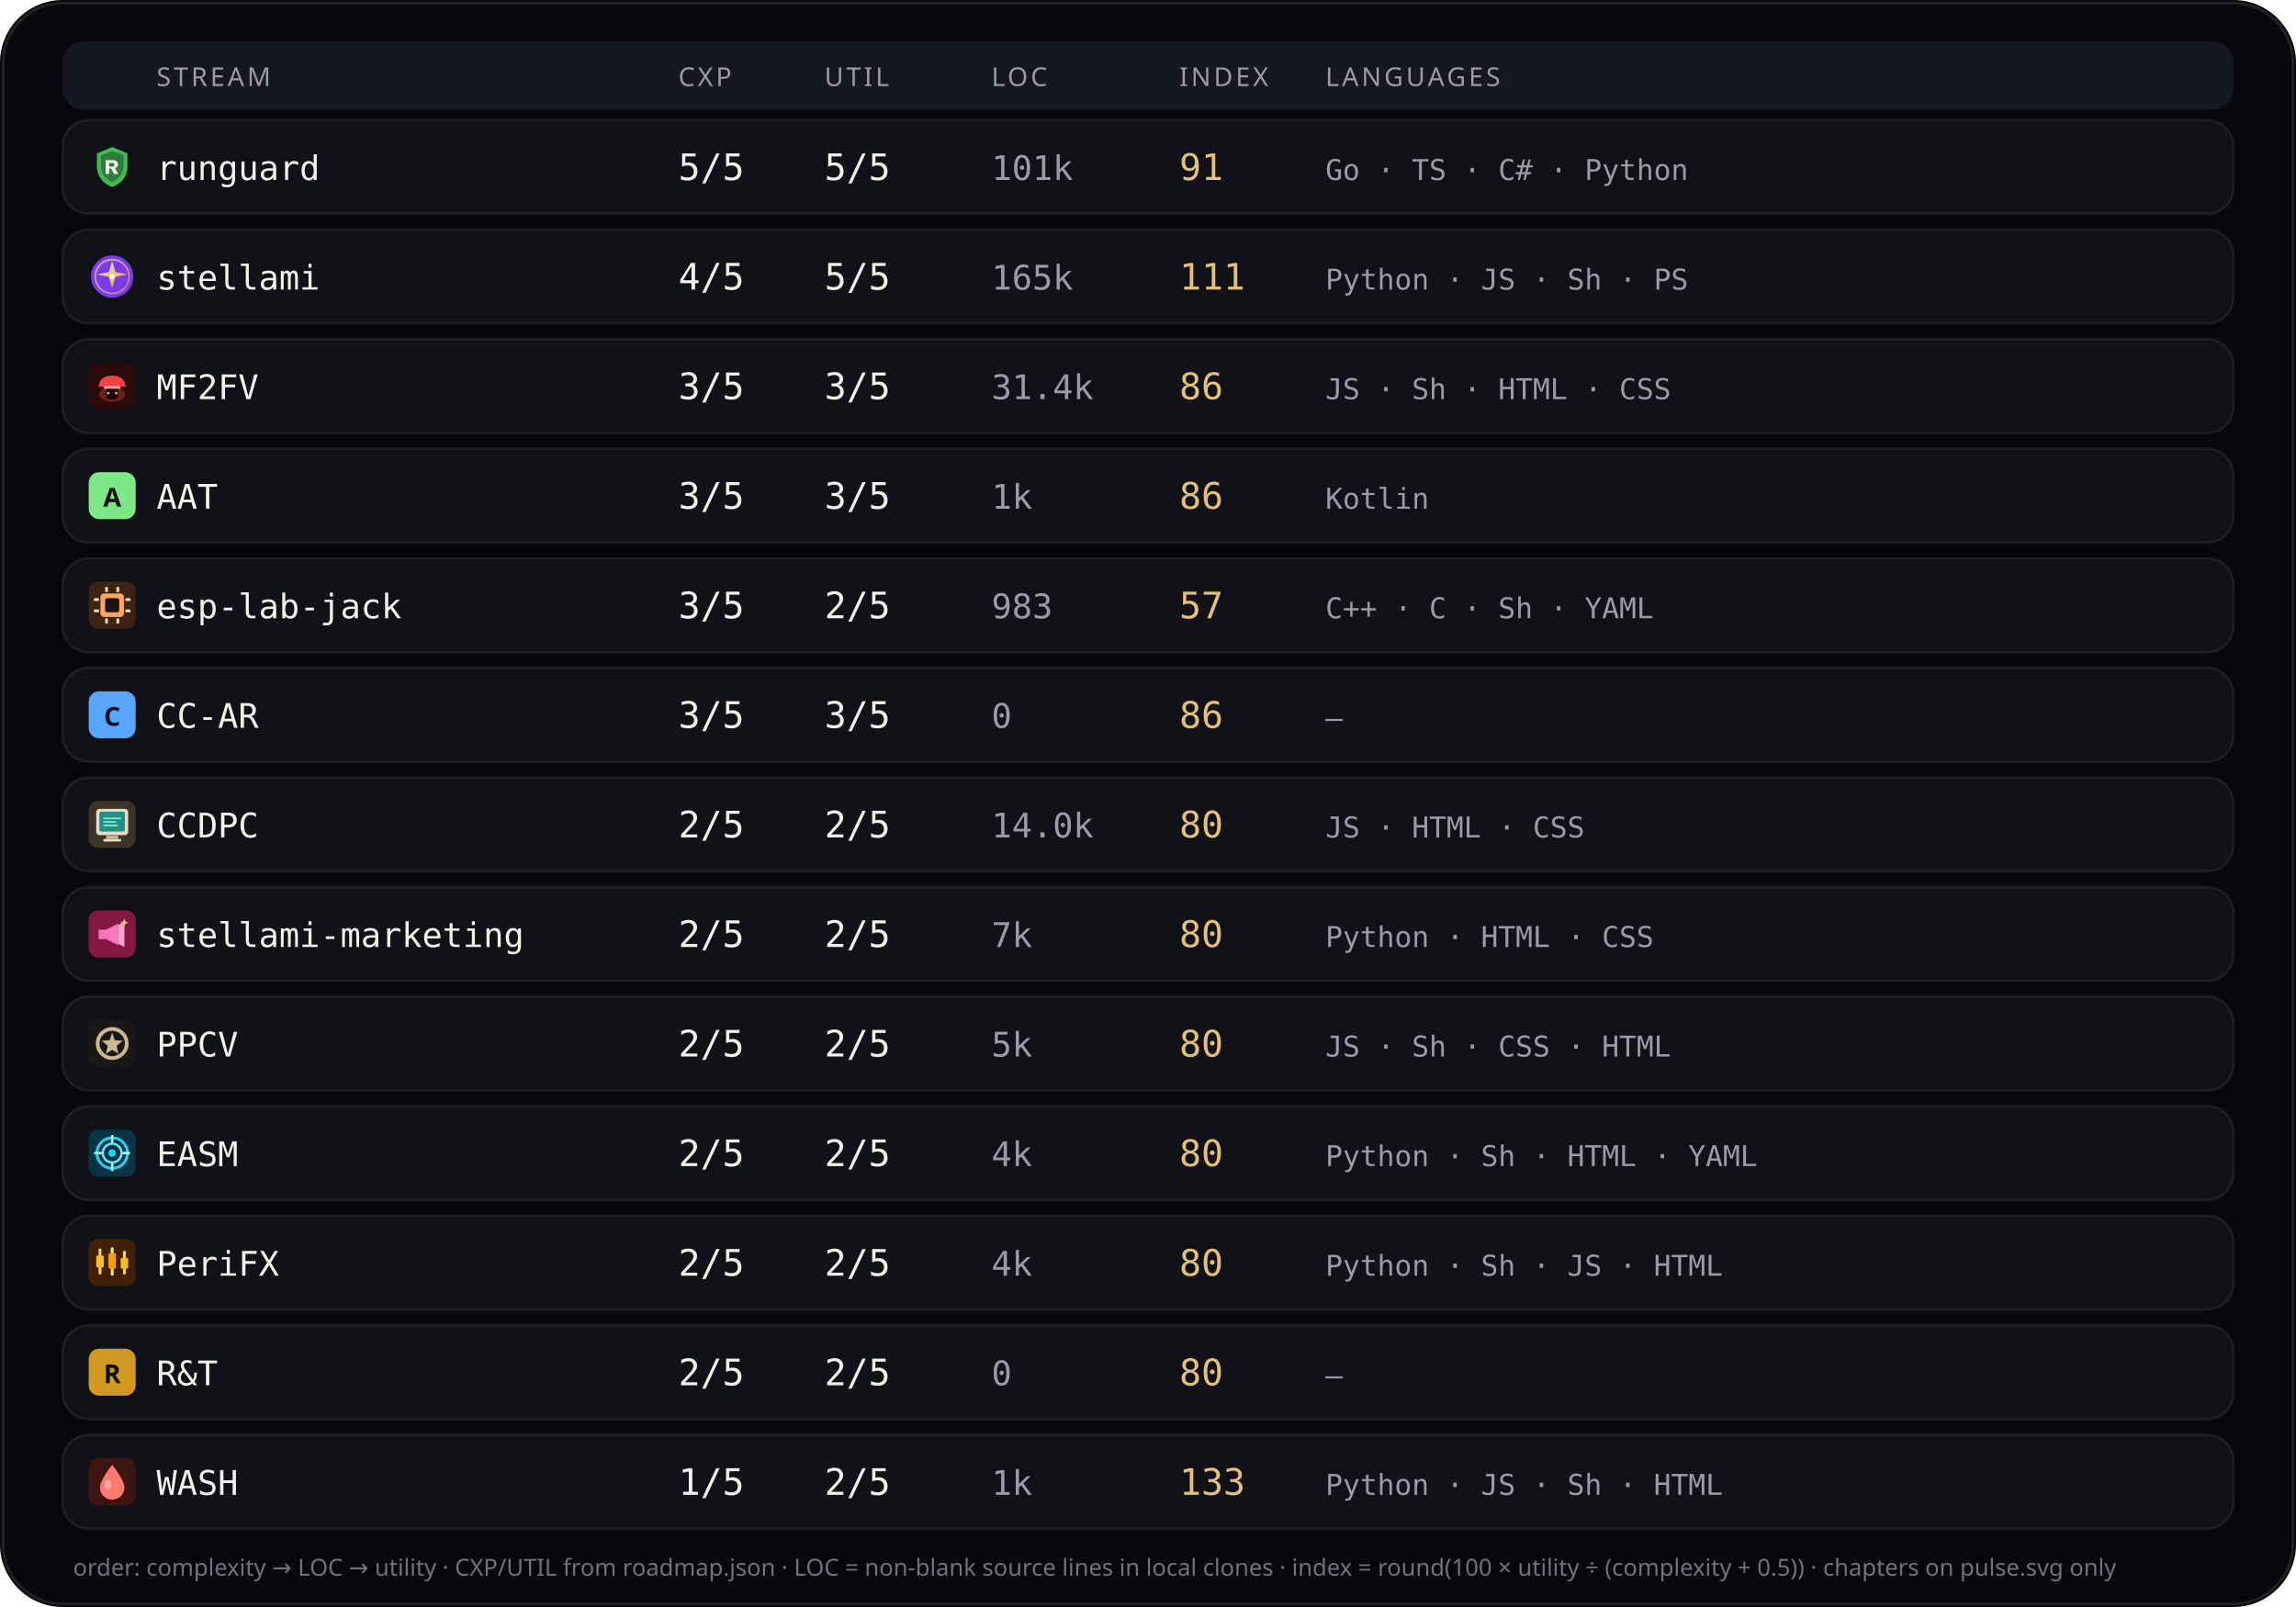
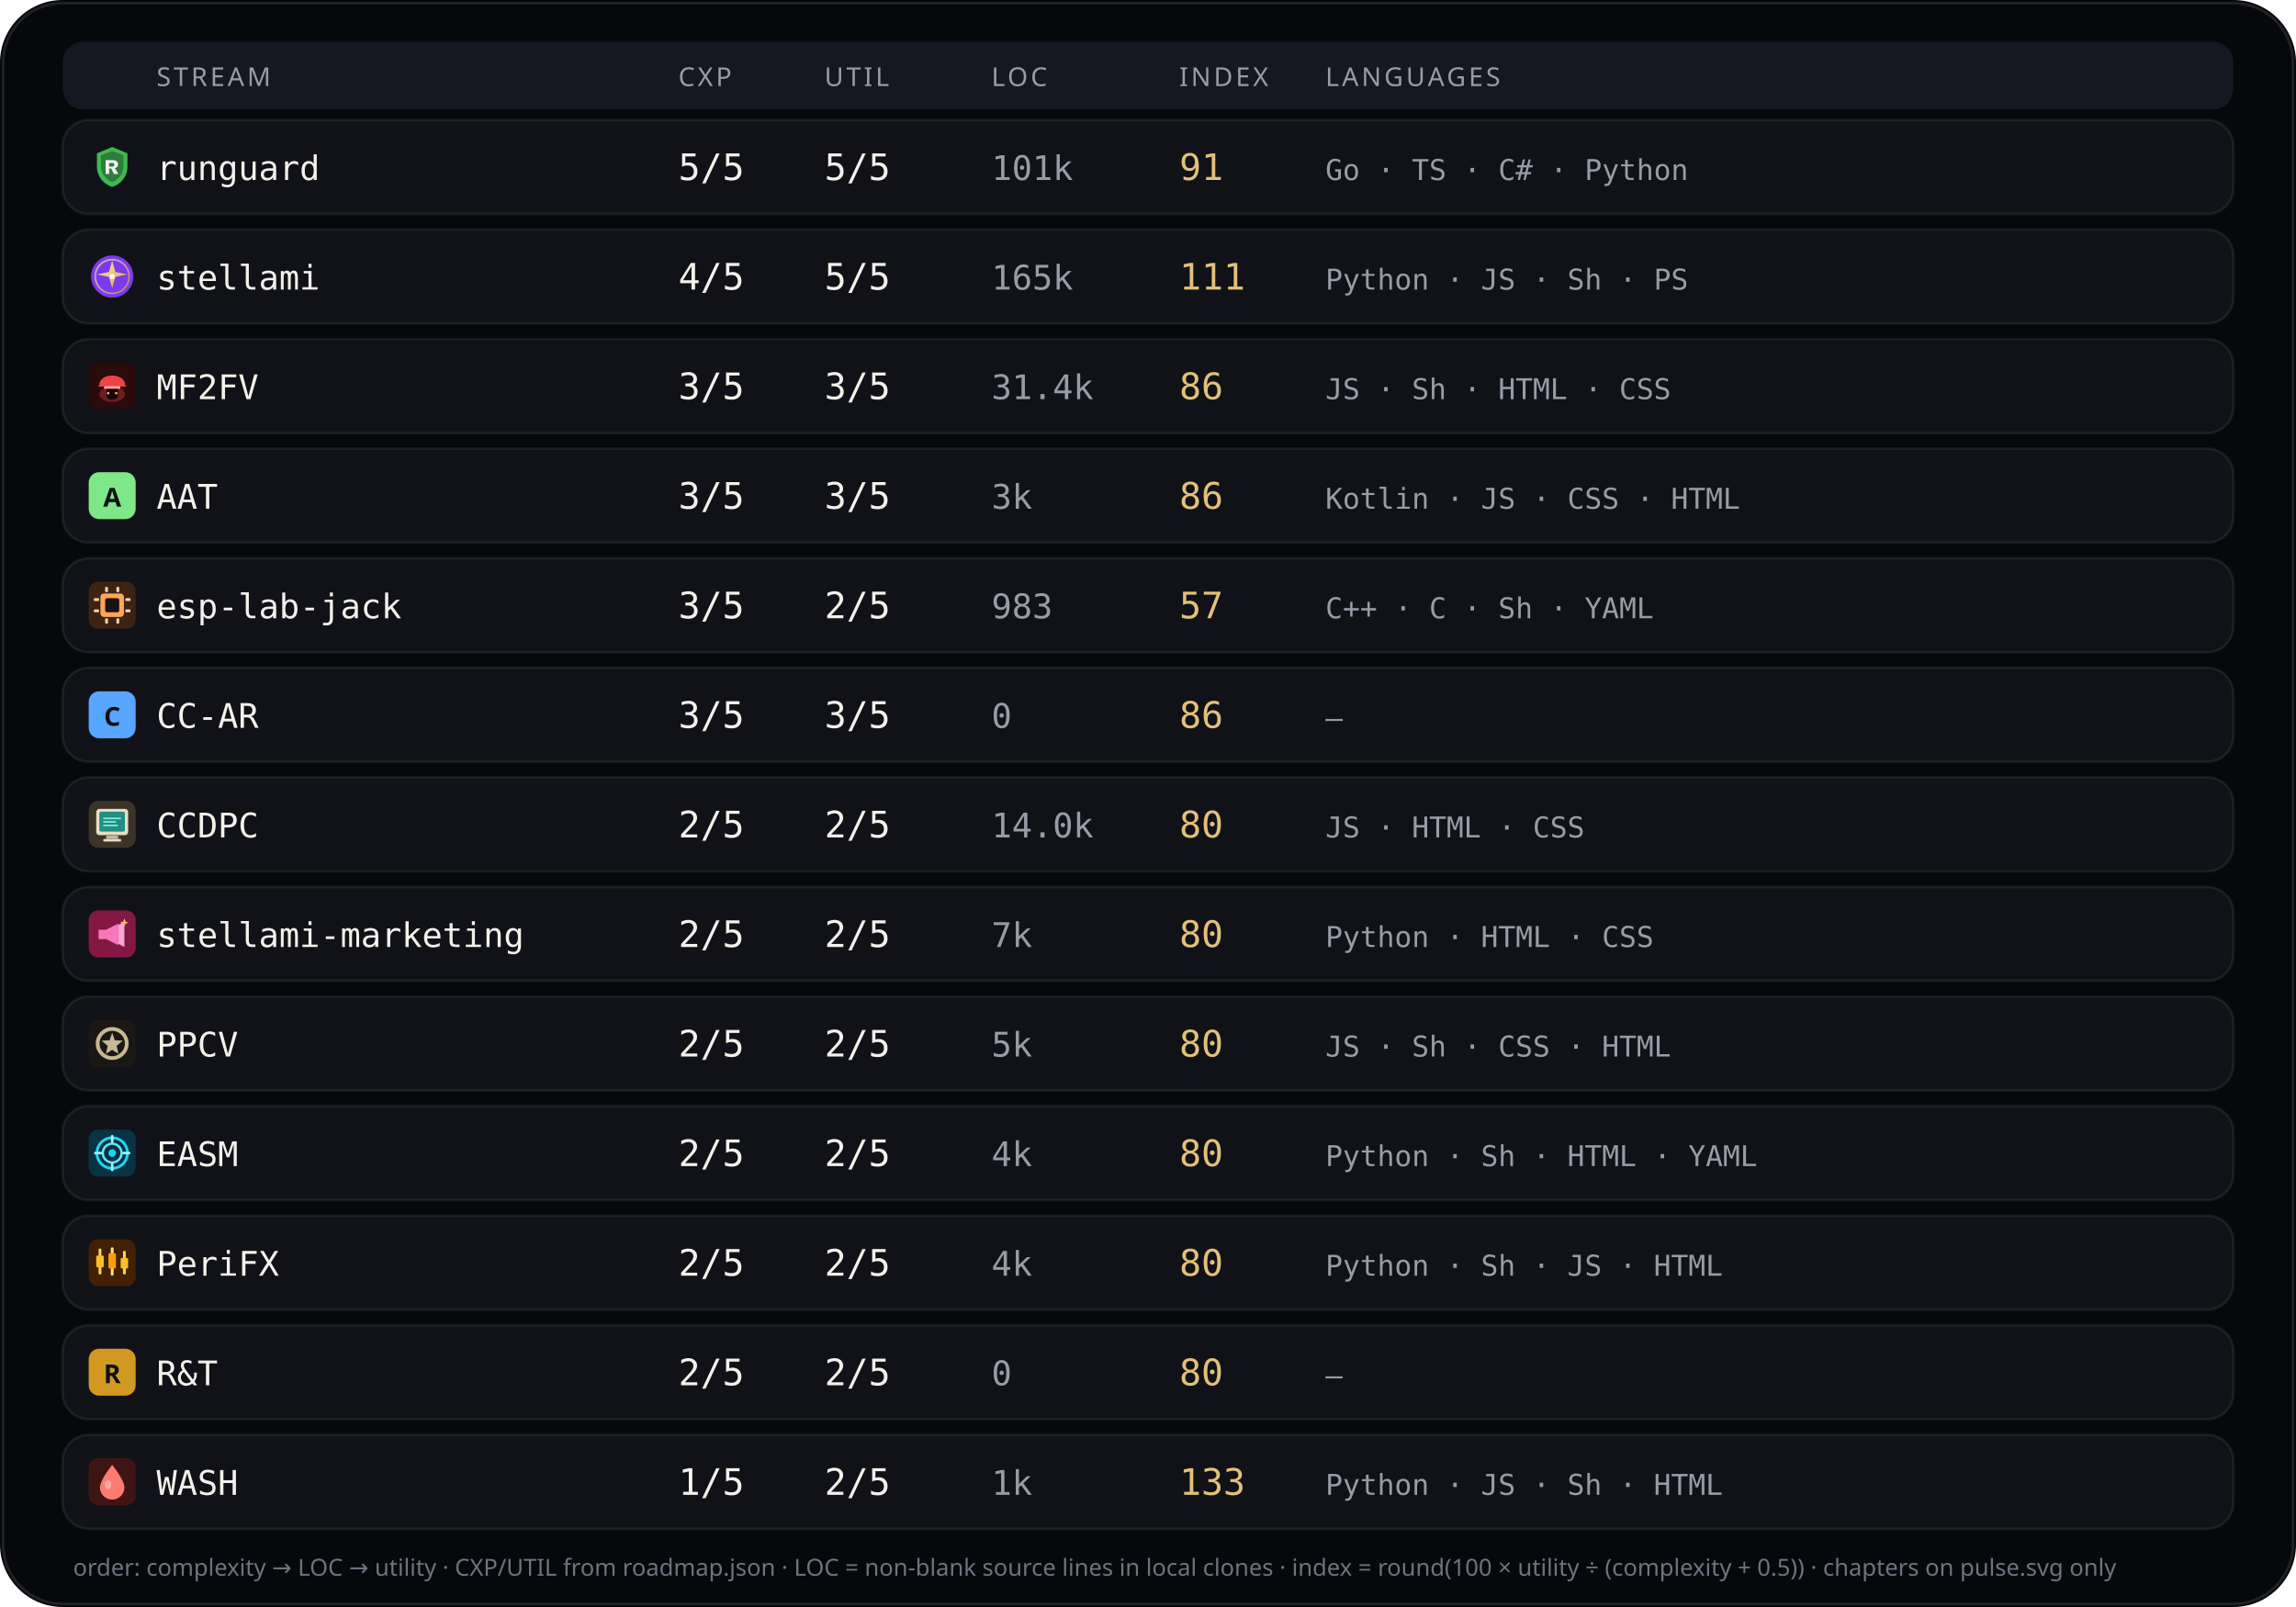
<svg xmlns="http://www.w3.org/2000/svg" viewBox="0 0 880 616" width="880" height="616" role="img" aria-label="Stream complexity utility languages">
  <rect width="880" height="616" rx="24" fill="#07080b" />
  <rect x="1.2" y="1.2" width="877.6" height="613.6" rx="22.8" fill="none" stroke="rgba(232,228,214,0.12)" />
  <rect x="24" y="16" width="832" height="26" rx="8" fill="#151820" />
  <text x="60" y="33" fill="#9a9aa8" font-size="10" font-family="ui-sans-serif, system-ui, sans-serif" letter-spacing="1.1">STREAM</text>
  <text x="260" y="33" fill="#9a9aa8" font-size="10" font-family="ui-sans-serif, system-ui, sans-serif" letter-spacing="1.1">CXP</text>
  <text x="316" y="33" fill="#9a9aa8" font-size="10" font-family="ui-sans-serif, system-ui, sans-serif" letter-spacing="1.1">UTIL</text>
  <text x="380" y="33" fill="#9a9aa8" font-size="10" font-family="ui-sans-serif, system-ui, sans-serif" letter-spacing="1.1">LOC</text>
  <text x="452" y="33" fill="#9a9aa8" font-size="10" font-family="ui-sans-serif, system-ui, sans-serif" letter-spacing="1.1">INDEX</text>
  <text x="508" y="33" fill="#9a9aa8" font-size="10" font-family="ui-sans-serif, system-ui, sans-serif" letter-spacing="1.1">LANGUAGES</text>
  <rect x="24" y="46" width="832" height="36" rx="10" fill="#101218" stroke="rgba(232,228,214,0.08)" />
  <g id="stream_logo_runguard" class="stream_logo" data-stream="runguard" transform="translate(34.0,55.0) scale(0.9)" opacity="1.0">
    <path fill="#3fb950" d="M10 1.5 L16.5 4.2 V9.8 C16.5 14.1 13.6 17.4 10 18.5 C6.4 17.4 3.5 14.1 3.5 9.8 V4.2 Z" />
    <path fill="#0d1117" fill-opacity=".35" d="M10 3.2 L14.8 5.1 V9.7 C14.8 12.9 12.6 15.4 10 16.4 C7.4 15.4 5.2 12.9 5.2 9.7 V5.1 Z" />
    <path fill="#f4f1ea" d="M7.2 7.1h3.1c1.35 0 2.2.7 2.2 1.75 0 .85-.5 1.45-1.35 1.65L12.6 13h-1.85l-1.2-2.35H8.7V13H7.2V7.1zm1.5 1.2v1.55h1.35c.55 0 .9-.28.9-.75s-.35-.8-.9-.8H8.7z" />
  </g>
  <use class="stream_logo" data-stream="runguard" href="#stream_logo_runguard" x="34.0" y="55.0" width="18" height="18" opacity="0" />
  <text x="60" y="69" fill="#f4f1ea" font-size="13" font-family="ui-monospace, SFMono-Regular, monospace">runguard</text>
  <text x="260" y="69" fill="#f4f1ea" font-size="14" font-family="ui-monospace, SFMono-Regular, monospace">5/5</text>
  <text x="316" y="69" fill="#f4f1ea" font-size="14" font-family="ui-monospace, SFMono-Regular, monospace">5/5</text>
  <text x="380" y="69" fill="#9a9aa8" font-size="13" font-family="ui-monospace, SFMono-Regular, monospace">101k</text>
  <text x="452" y="69" fill="#e4c078" font-size="14" font-family="ui-monospace, SFMono-Regular, monospace">91</text>
  <text x="508" y="69" fill="#9a9aa8" font-size="11" font-family="ui-monospace, SFMono-Regular, monospace">Go · TS · C# · Python</text>
  <rect x="24" y="88" width="832" height="36" rx="10" fill="#101218" stroke="rgba(232,228,214,0.08)" />
  <g id="stream_logo_stellami" class="stream_logo" data-stream="stellami" transform="translate(34.0,97.0) scale(0.9)" opacity="1.0">
    <defs>
      <linearGradient id="stream_logo_stellami-stellami-gold" x1="0%" y1="0%" x2="100%" y2="100%">
        <stop offset="0%" stop-color="#f5e6a8" />
        <stop offset="55%" stop-color="#e8c57a" />
        <stop offset="100%" stop-color="#c9a227" />
      </linearGradient>
    </defs>
    <circle cx="10" cy="10" r="9" fill="#7c3aed" />
    <circle cx="10" cy="10" r="7.2" fill="none" stroke="url(#stream_logo_stellami-stellami-gold)" stroke-width="0.7" opacity=".7" />
    <path fill="url(#stream_logo_stellami-stellami-gold)" d="M10 3.2 L11.35 8.05 L16.4 9.1 L11.35 10.15 L10 15 L8.65 10.15 L3.6 9.1 L8.65 8.05 Z" />
    <circle cx="10" cy="10" r="1.15" fill="#fff8e8" />
  </g>
  <use class="stream_logo" data-stream="stellami" href="#stream_logo_stellami" x="34.0" y="97.0" width="18" height="18" opacity="0" />
  <text x="60" y="111" fill="#f4f1ea" font-size="13" font-family="ui-monospace, SFMono-Regular, monospace">stellami</text>
  <text x="260" y="111" fill="#f4f1ea" font-size="14" font-family="ui-monospace, SFMono-Regular, monospace">4/5</text>
  <text x="316" y="111" fill="#f4f1ea" font-size="14" font-family="ui-monospace, SFMono-Regular, monospace">5/5</text>
  <text x="380" y="111" fill="#9a9aa8" font-size="13" font-family="ui-monospace, SFMono-Regular, monospace">165k</text>
  <text x="452" y="111" fill="#e4c078" font-size="14" font-family="ui-monospace, SFMono-Regular, monospace">111</text>
  <text x="508" y="111" fill="#9a9aa8" font-size="11" font-family="ui-monospace, SFMono-Regular, monospace">Python · JS · Sh · PS</text>
  <rect x="24" y="130" width="832" height="36" rx="10" fill="#101218" stroke="rgba(232,228,214,0.08)" />
  <g id="stream_logo_mf2fv" class="stream_logo" data-stream="mf2fv" transform="translate(34.0,139.0) scale(0.9)" opacity="1.0">
    <rect width="20" height="20" rx="4" fill="#2a0a0a" />
    <ellipse cx="10" cy="13.5" rx="5.5" ry="3.2" fill="#ef4444" opacity=".35" />
    <path fill="#ef4444" d="M4.5 9.5 C4.5 7.2 6.8 5.5 10 5.5 S15.5 7.2 15.5 9.5 L16.2 10.2 H3.8 Z" />
    <rect x="6.5" y="10" width="7" height="1.2" rx="0.4" fill="#fca5a5" />
    <path fill="#1a0505" d="M7.5 11.2 h5 v2.8 c0 1-1.1 1.8-2.5 1.8 s-2.5-.8-2.5-1.8 v-2.8z" />
    <circle cx="8.3" cy="13" r="0.55" fill="#fca5a5" />
    <circle cx="11.7" cy="13" r="0.55" fill="#fca5a5" />
  </g>
  <use class="stream_logo" data-stream="mf2fv" href="#stream_logo_mf2fv" x="34.0" y="139.0" width="18" height="18" opacity="0" />
  <text x="60" y="153" fill="#f4f1ea" font-size="13" font-family="ui-monospace, SFMono-Regular, monospace">MF2FV</text>
  <text x="260" y="153" fill="#f4f1ea" font-size="14" font-family="ui-monospace, SFMono-Regular, monospace">3/5</text>
  <text x="316" y="153" fill="#f4f1ea" font-size="14" font-family="ui-monospace, SFMono-Regular, monospace">3/5</text>
  <text x="380" y="153" fill="#9a9aa8" font-size="13" font-family="ui-monospace, SFMono-Regular, monospace">31.4k</text>
  <text x="452" y="153" fill="#e4c078" font-size="14" font-family="ui-monospace, SFMono-Regular, monospace">86</text>
  <text x="508" y="153" fill="#9a9aa8" font-size="11" font-family="ui-monospace, SFMono-Regular, monospace">JS · Sh · HTML · CSS</text>
  <rect x="24" y="172" width="832" height="36" rx="10" fill="#101218" stroke="rgba(232,228,214,0.08)" />
  <g id="stream_logo_aat" class="stream_logo" data-stream="aat" opacity="1.0">
    <rect x="34.0" y="181.0" width="18" height="18" rx="4" fill="#7ee787" />
    <text x="43.0" y="194.2" text-anchor="middle" fill="#0d1117" font-size="10" font-family="ui-sans-serif, system-ui, sans-serif" font-weight="700">A</text>
  </g>
  <text x="60" y="195" fill="#f4f1ea" font-size="13" font-family="ui-monospace, SFMono-Regular, monospace">AAT</text>
  <text x="260" y="195" fill="#f4f1ea" font-size="14" font-family="ui-monospace, SFMono-Regular, monospace">3/5</text>
  <text x="316" y="195" fill="#f4f1ea" font-size="14" font-family="ui-monospace, SFMono-Regular, monospace">3/5</text>
-   <text x="380" y="195" fill="#9a9aa8" font-size="13" font-family="ui-monospace, SFMono-Regular, monospace">1k</text>
+   <text x="380" y="195" fill="#9a9aa8" font-size="13" font-family="ui-monospace, SFMono-Regular, monospace">3k</text>
  <text x="452" y="195" fill="#e4c078" font-size="14" font-family="ui-monospace, SFMono-Regular, monospace">86</text>
-   <text x="508" y="195" fill="#9a9aa8" font-size="11" font-family="ui-monospace, SFMono-Regular, monospace">Kotlin</text>
+   <text x="508" y="195" fill="#9a9aa8" font-size="11" font-family="ui-monospace, SFMono-Regular, monospace">Kotlin · JS · CSS · HTML</text>
  <rect x="24" y="214" width="832" height="36" rx="10" fill="#101218" stroke="rgba(232,228,214,0.08)" />
  <g id="stream_logo_esp-lab-jack" class="stream_logo" data-stream="esp-lab-jack" transform="translate(34.0,223.0) scale(0.9)" opacity="1.0">
    <rect width="20" height="20" rx="4" fill="#3d2314" />
    <rect x="5" y="5" width="10" height="10" rx="1.5" fill="#ffa657" />
    <rect x="7" y="7" width="6" height="6" rx="0.8" fill="#1c1210" />
    <rect x="2.2" y="7" width="2.2" height="1.2" rx="0.3" fill="#ffd4a8" />
    <rect x="2.2" y="11.8" width="2.2" height="1.2" rx="0.3" fill="#ffd4a8" />
    <rect x="15.6" y="7" width="2.2" height="1.2" rx="0.3" fill="#ffd4a8" />
    <rect x="15.6" y="11.8" width="2.2" height="1.2" rx="0.3" fill="#ffd4a8" />
    <rect x="7" y="2.2" width="1.2" height="2.2" rx="0.3" fill="#ffd4a8" />
    <rect x="11.8" y="2.2" width="1.2" height="2.2" rx="0.3" fill="#ffd4a8" />
    <rect x="7" y="15.6" width="1.2" height="2.2" rx="0.3" fill="#ffd4a8" />
    <rect x="11.8" y="15.6" width="1.2" height="2.2" rx="0.3" fill="#ffd4a8" />
  </g>
  <use class="stream_logo" data-stream="esp-lab-jack" href="#stream_logo_esp-lab-jack" x="34.0" y="223.0" width="18" height="18" opacity="0" />
  <text x="60" y="237" fill="#f4f1ea" font-size="13" font-family="ui-monospace, SFMono-Regular, monospace">esp-lab-jack</text>
  <text x="260" y="237" fill="#f4f1ea" font-size="14" font-family="ui-monospace, SFMono-Regular, monospace">3/5</text>
  <text x="316" y="237" fill="#f4f1ea" font-size="14" font-family="ui-monospace, SFMono-Regular, monospace">2/5</text>
  <text x="380" y="237" fill="#9a9aa8" font-size="13" font-family="ui-monospace, SFMono-Regular, monospace">983</text>
  <text x="452" y="237" fill="#e4c078" font-size="14" font-family="ui-monospace, SFMono-Regular, monospace">57</text>
  <text x="508" y="237" fill="#9a9aa8" font-size="11" font-family="ui-monospace, SFMono-Regular, monospace">C++ · C · Sh · YAML</text>
  <rect x="24" y="256" width="832" height="36" rx="10" fill="#101218" stroke="rgba(232,228,214,0.08)" />
  <g id="stream_logo_cc-ar" class="stream_logo" data-stream="cc-ar" opacity="1.0">
    <rect x="34.0" y="265.0" width="18" height="18" rx="4" fill="#58a6ff" />
    <text x="43.0" y="278.2" text-anchor="middle" fill="#0d1117" font-size="10" font-family="ui-sans-serif, system-ui, sans-serif" font-weight="700">C</text>
  </g>
  <text x="60" y="279" fill="#f4f1ea" font-size="13" font-family="ui-monospace, SFMono-Regular, monospace">CC-AR</text>
  <text x="260" y="279" fill="#f4f1ea" font-size="14" font-family="ui-monospace, SFMono-Regular, monospace">3/5</text>
  <text x="316" y="279" fill="#f4f1ea" font-size="14" font-family="ui-monospace, SFMono-Regular, monospace">3/5</text>
  <text x="380" y="279" fill="#9a9aa8" font-size="13" font-family="ui-monospace, SFMono-Regular, monospace">0</text>
  <text x="452" y="279" fill="#e4c078" font-size="14" font-family="ui-monospace, SFMono-Regular, monospace">86</text>
  <text x="508" y="279" fill="#9a9aa8" font-size="11" font-family="ui-monospace, SFMono-Regular, monospace">—</text>
  <rect x="24" y="298" width="832" height="36" rx="10" fill="#101218" stroke="rgba(232,228,214,0.08)" />
  <g id="stream_logo_ccdpc" class="stream_logo" data-stream="ccdpc" transform="translate(34.0,307.0) scale(0.9)" opacity="1.0">
    <rect width="20" height="20" rx="4" fill="#3d3428" />
    <rect x="3.2" y="3.4" width="13.6" height="11.2" rx="1.4" fill="#e8dcc8" />
    <rect x="4.6" y="4.6" width="10.8" height="8.4" rx="0.7" fill="#0f3d38" />
    <rect x="4.6" y="4.6" width="10.8" height="8.4" rx="0.7" fill="#2dd4bf" opacity=".55" />
    <path fill="#99f6e4" opacity=".85" d="M6.2 7.1 h7.6 v0.7 H6.2 z M6.2 8.6 h5.4 v0.7 H6.2 z M6.2 10.1 h6.2 v0.7 H6.2 z" />
    <rect x="7.4" y="14.8" width="5.2" height="1.4" rx="0.4" fill="#c4b49a" />
    <rect x="6.2" y="16.2" width="7.6" height="1.1" rx="0.4" fill="#e8dcc8" />
  </g>
  <use class="stream_logo" data-stream="ccdpc" href="#stream_logo_ccdpc" x="34.0" y="307.0" width="18" height="18" opacity="0" />
  <text x="60" y="321" fill="#f4f1ea" font-size="13" font-family="ui-monospace, SFMono-Regular, monospace">CCDPC</text>
  <text x="260" y="321" fill="#f4f1ea" font-size="14" font-family="ui-monospace, SFMono-Regular, monospace">2/5</text>
  <text x="316" y="321" fill="#f4f1ea" font-size="14" font-family="ui-monospace, SFMono-Regular, monospace">2/5</text>
  <text x="380" y="321" fill="#9a9aa8" font-size="13" font-family="ui-monospace, SFMono-Regular, monospace">14.0k</text>
  <text x="452" y="321" fill="#e4c078" font-size="14" font-family="ui-monospace, SFMono-Regular, monospace">80</text>
  <text x="508" y="321" fill="#9a9aa8" font-size="11" font-family="ui-monospace, SFMono-Regular, monospace">JS · HTML · CSS</text>
  <rect x="24" y="340" width="832" height="36" rx="10" fill="#101218" stroke="rgba(232,228,214,0.08)" />
  <g id="stream_logo_stellami-marketing" class="stream_logo" data-stream="stellami-marketing" transform="translate(34.0,349.0) scale(0.9)" opacity="1.0">
    <defs>
      <linearGradient id="stream_logo_stellami-marketing-smkt-gold" x1="0%" y1="0%" x2="100%" y2="100%">
        <stop offset="0%" stop-color="#f5e6a8" />
        <stop offset="100%" stop-color="#c9a227" />
      </linearGradient>
    </defs>
    <rect width="20" height="20" rx="4" fill="#831843" />
    <path fill="#f778ba" d="M4.2 8.2h3.2l5.2-2.6v9.2l-5.2-2.6H4.2z" />
    <path fill="#fda4d0" d="M12.6 6.2l2.6-1.4v10.8l-2.6-1.4z" />
    <path fill="url(#stream_logo_stellami-marketing-smkt-gold)" d="M15.2 3.4 L15.7 4.7 L17 5.2 L15.7 5.7 L15.2 7 L14.7 5.7 L13.4 5.2 L14.7 4.7 Z" />
  </g>
  <use class="stream_logo" data-stream="stellami-marketing" href="#stream_logo_stellami-marketing" x="34.0" y="349.0" width="18" height="18" opacity="0" />
  <text x="60" y="363" fill="#f4f1ea" font-size="13" font-family="ui-monospace, SFMono-Regular, monospace">stellami-marketing</text>
  <text x="260" y="363" fill="#f4f1ea" font-size="14" font-family="ui-monospace, SFMono-Regular, monospace">2/5</text>
  <text x="316" y="363" fill="#f4f1ea" font-size="14" font-family="ui-monospace, SFMono-Regular, monospace">2/5</text>
  <text x="380" y="363" fill="#9a9aa8" font-size="13" font-family="ui-monospace, SFMono-Regular, monospace">7k</text>
  <text x="452" y="363" fill="#e4c078" font-size="14" font-family="ui-monospace, SFMono-Regular, monospace">80</text>
  <text x="508" y="363" fill="#9a9aa8" font-size="11" font-family="ui-monospace, SFMono-Regular, monospace">Python · HTML · CSS</text>
  <rect x="24" y="382" width="832" height="36" rx="10" fill="#101218" stroke="rgba(232,228,214,0.08)" />
  <g id="stream_logo_ppcv" class="stream_logo" data-stream="ppcv" transform="translate(34.0,391.0) scale(0.9)" opacity="1.0">
    <rect width="20" height="20" rx="4" fill="#1a1714" />
    <circle cx="10" cy="10" r="6.2" fill="none" stroke="#c9b896" stroke-width="1.6" />
    <path fill="#c9b896" d="M10 5.4 L11.1 8.6 L14.5 8.8 L11.9 11 L12.7 14.4 L10 12.7 L7.3 14.4 L8.1 11 L5.5 8.8 L8.9 8.6 Z" />
  </g>
  <use class="stream_logo" data-stream="ppcv" href="#stream_logo_ppcv" x="34.0" y="391.0" width="18" height="18" opacity="0" />
  <text x="60" y="405" fill="#f4f1ea" font-size="13" font-family="ui-monospace, SFMono-Regular, monospace">PPCV</text>
  <text x="260" y="405" fill="#f4f1ea" font-size="14" font-family="ui-monospace, SFMono-Regular, monospace">2/5</text>
  <text x="316" y="405" fill="#f4f1ea" font-size="14" font-family="ui-monospace, SFMono-Regular, monospace">2/5</text>
  <text x="380" y="405" fill="#9a9aa8" font-size="13" font-family="ui-monospace, SFMono-Regular, monospace">5k</text>
  <text x="452" y="405" fill="#e4c078" font-size="14" font-family="ui-monospace, SFMono-Regular, monospace">80</text>
  <text x="508" y="405" fill="#9a9aa8" font-size="11" font-family="ui-monospace, SFMono-Regular, monospace">JS · Sh · CSS · HTML</text>
  <rect x="24" y="424" width="832" height="36" rx="10" fill="#101218" stroke="rgba(232,228,214,0.08)" />
  <g id="stream_logo_easm" class="stream_logo" data-stream="easm" transform="translate(34.0,433.0) scale(0.9)" opacity="1.0">
    <rect width="20" height="20" rx="4" fill="#083344" />
    <circle cx="10" cy="10" r="6.5" fill="none" stroke="#22d3ee" stroke-width="1.2" />
    <circle cx="10" cy="10" r="4" fill="none" stroke="#67e8f9" stroke-width="1" />
    <circle cx="10" cy="10" r="1.6" fill="#22d3ee" />
    <path d="M10 2.8 V5.2 M10 14.8 V17.2 M2.8 10 H5.2 M14.8 10 H17.2" stroke="#a5f3fc" stroke-width="1.1" stroke-linecap="round" />
  </g>
  <use class="stream_logo" data-stream="easm" href="#stream_logo_easm" x="34.0" y="433.0" width="18" height="18" opacity="0" />
  <text x="60" y="447" fill="#f4f1ea" font-size="13" font-family="ui-monospace, SFMono-Regular, monospace">EASM</text>
  <text x="260" y="447" fill="#f4f1ea" font-size="14" font-family="ui-monospace, SFMono-Regular, monospace">2/5</text>
  <text x="316" y="447" fill="#f4f1ea" font-size="14" font-family="ui-monospace, SFMono-Regular, monospace">2/5</text>
  <text x="380" y="447" fill="#9a9aa8" font-size="13" font-family="ui-monospace, SFMono-Regular, monospace">4k</text>
  <text x="452" y="447" fill="#e4c078" font-size="14" font-family="ui-monospace, SFMono-Regular, monospace">80</text>
  <text x="508" y="447" fill="#9a9aa8" font-size="11" font-family="ui-monospace, SFMono-Regular, monospace">Python · Sh · HTML · YAML</text>
  <rect x="24" y="466" width="832" height="36" rx="10" fill="#101218" stroke="rgba(232,228,214,0.08)" />
  <g id="stream_logo_peri" class="stream_logo" data-stream="peri" transform="translate(34.0,475.0) scale(0.9)" opacity="1.0">
    <rect width="20" height="20" rx="4" fill="#422006" />
    <rect x="4.2" y="4" width="1.2" height="11" rx="0.4" fill="#fcd34d" />
    <rect x="3.2" y="7" width="3.2" height="5" rx="0.5" fill="#fbbf24" />
    <rect x="9.4" y="3.5" width="1.2" height="12" rx="0.4" fill="#fde68a" />
    <rect x="8.4" y="6" width="3.2" height="6.5" rx="0.5" fill="#f59e0b" />
    <rect x="14.6" y="5" width="1.2" height="10" rx="0.4" fill="#fcd34d" />
    <rect x="13.6" y="8" width="3.2" height="4.5" rx="0.5" fill="#fbbf24" />
  </g>
  <use class="stream_logo" data-stream="peri" href="#stream_logo_peri" x="34.0" y="475.0" width="18" height="18" opacity="0" />
  <text x="60" y="489" fill="#f4f1ea" font-size="13" font-family="ui-monospace, SFMono-Regular, monospace">PeriFX</text>
  <text x="260" y="489" fill="#f4f1ea" font-size="14" font-family="ui-monospace, SFMono-Regular, monospace">2/5</text>
  <text x="316" y="489" fill="#f4f1ea" font-size="14" font-family="ui-monospace, SFMono-Regular, monospace">2/5</text>
  <text x="380" y="489" fill="#9a9aa8" font-size="13" font-family="ui-monospace, SFMono-Regular, monospace">4k</text>
  <text x="452" y="489" fill="#e4c078" font-size="14" font-family="ui-monospace, SFMono-Regular, monospace">80</text>
  <text x="508" y="489" fill="#9a9aa8" font-size="11" font-family="ui-monospace, SFMono-Regular, monospace">Python · Sh · JS · HTML</text>
  <rect x="24" y="508" width="832" height="36" rx="10" fill="#101218" stroke="rgba(232,228,214,0.08)" />
  <g id="stream_logo_rt" class="stream_logo" data-stream="rt" opacity="1.0">
    <rect x="34.0" y="517.0" width="18" height="18" rx="4" fill="#d29922" />
    <text x="43.0" y="530.2" text-anchor="middle" fill="#0d1117" font-size="10" font-family="ui-sans-serif, system-ui, sans-serif" font-weight="700">R</text>
  </g>
  <text x="60" y="531" fill="#f4f1ea" font-size="13" font-family="ui-monospace, SFMono-Regular, monospace">R&amp;T</text>
  <text x="260" y="531" fill="#f4f1ea" font-size="14" font-family="ui-monospace, SFMono-Regular, monospace">2/5</text>
  <text x="316" y="531" fill="#f4f1ea" font-size="14" font-family="ui-monospace, SFMono-Regular, monospace">2/5</text>
  <text x="380" y="531" fill="#9a9aa8" font-size="13" font-family="ui-monospace, SFMono-Regular, monospace">0</text>
  <text x="452" y="531" fill="#e4c078" font-size="14" font-family="ui-monospace, SFMono-Regular, monospace">80</text>
  <text x="508" y="531" fill="#9a9aa8" font-size="11" font-family="ui-monospace, SFMono-Regular, monospace">—</text>
  <rect x="24" y="550" width="832" height="36" rx="10" fill="#101218" stroke="rgba(232,228,214,0.08)" />
  <g id="stream_logo_wash" class="stream_logo" data-stream="wash" transform="translate(34.0,559.0) scale(0.9)" opacity="1.0">
    <rect width="20" height="20" rx="4" fill="#3f1513" />
    <path fill="#ff7b72" d="M10 2.8 C10 2.8 15.2 9.2 15.2 12.4 A5.2 5.2 0 0 1 4.8 12.4 C4.8 9.2 10 2.8 10 2.8 Z" />
    <ellipse cx="8.2" cy="11.2" rx="1.4" ry="2" fill="#ffd0cc" opacity=".55" />
  </g>
  <use class="stream_logo" data-stream="wash" href="#stream_logo_wash" x="34.0" y="559.0" width="18" height="18" opacity="0" />
  <text x="60" y="573" fill="#f4f1ea" font-size="13" font-family="ui-monospace, SFMono-Regular, monospace">WASH</text>
  <text x="260" y="573" fill="#f4f1ea" font-size="14" font-family="ui-monospace, SFMono-Regular, monospace">1/5</text>
  <text x="316" y="573" fill="#f4f1ea" font-size="14" font-family="ui-monospace, SFMono-Regular, monospace">2/5</text>
  <text x="380" y="573" fill="#9a9aa8" font-size="13" font-family="ui-monospace, SFMono-Regular, monospace">1k</text>
  <text x="452" y="573" fill="#e4c078" font-size="14" font-family="ui-monospace, SFMono-Regular, monospace">133</text>
  <text x="508" y="573" fill="#9a9aa8" font-size="11" font-family="ui-monospace, SFMono-Regular, monospace">Python · JS · Sh · HTML</text>
  <text x="28" y="604" fill="#6f7380" font-size="9" font-family="ui-sans-serif, system-ui, sans-serif">order: complexity → LOC → utility · CXP/UTIL from roadmap.json · LOC = non-blank source lines in local clones · index = round(100 × utility ÷ (complexity + 0.5)) · chapters on pulse.svg only</text>
</svg>
